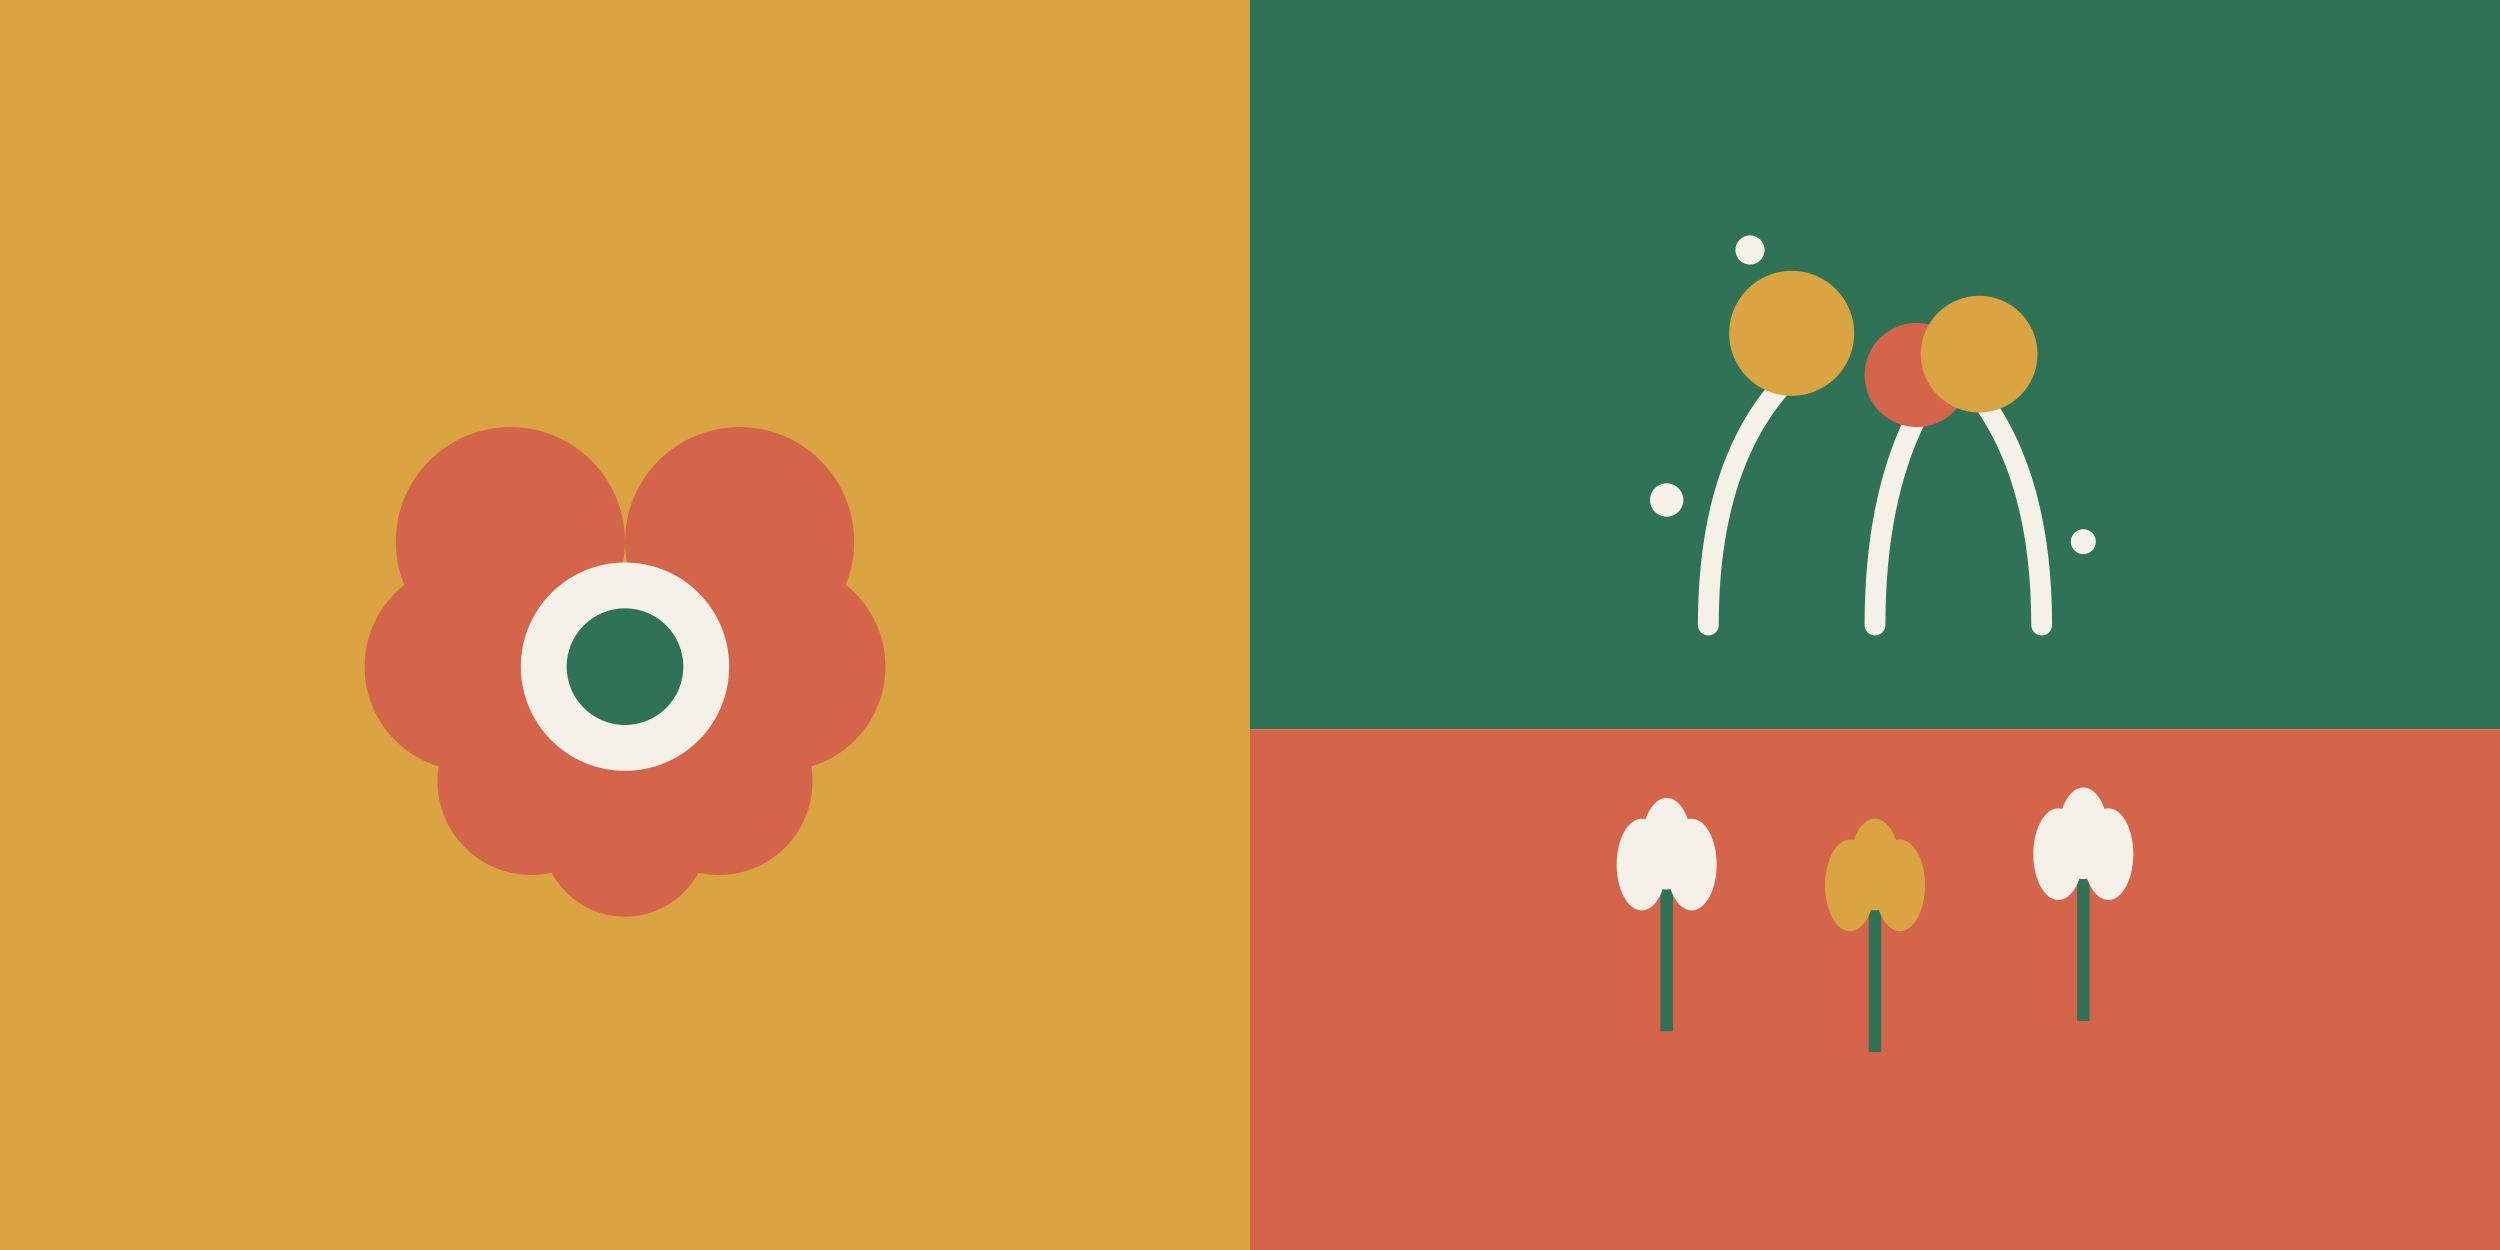
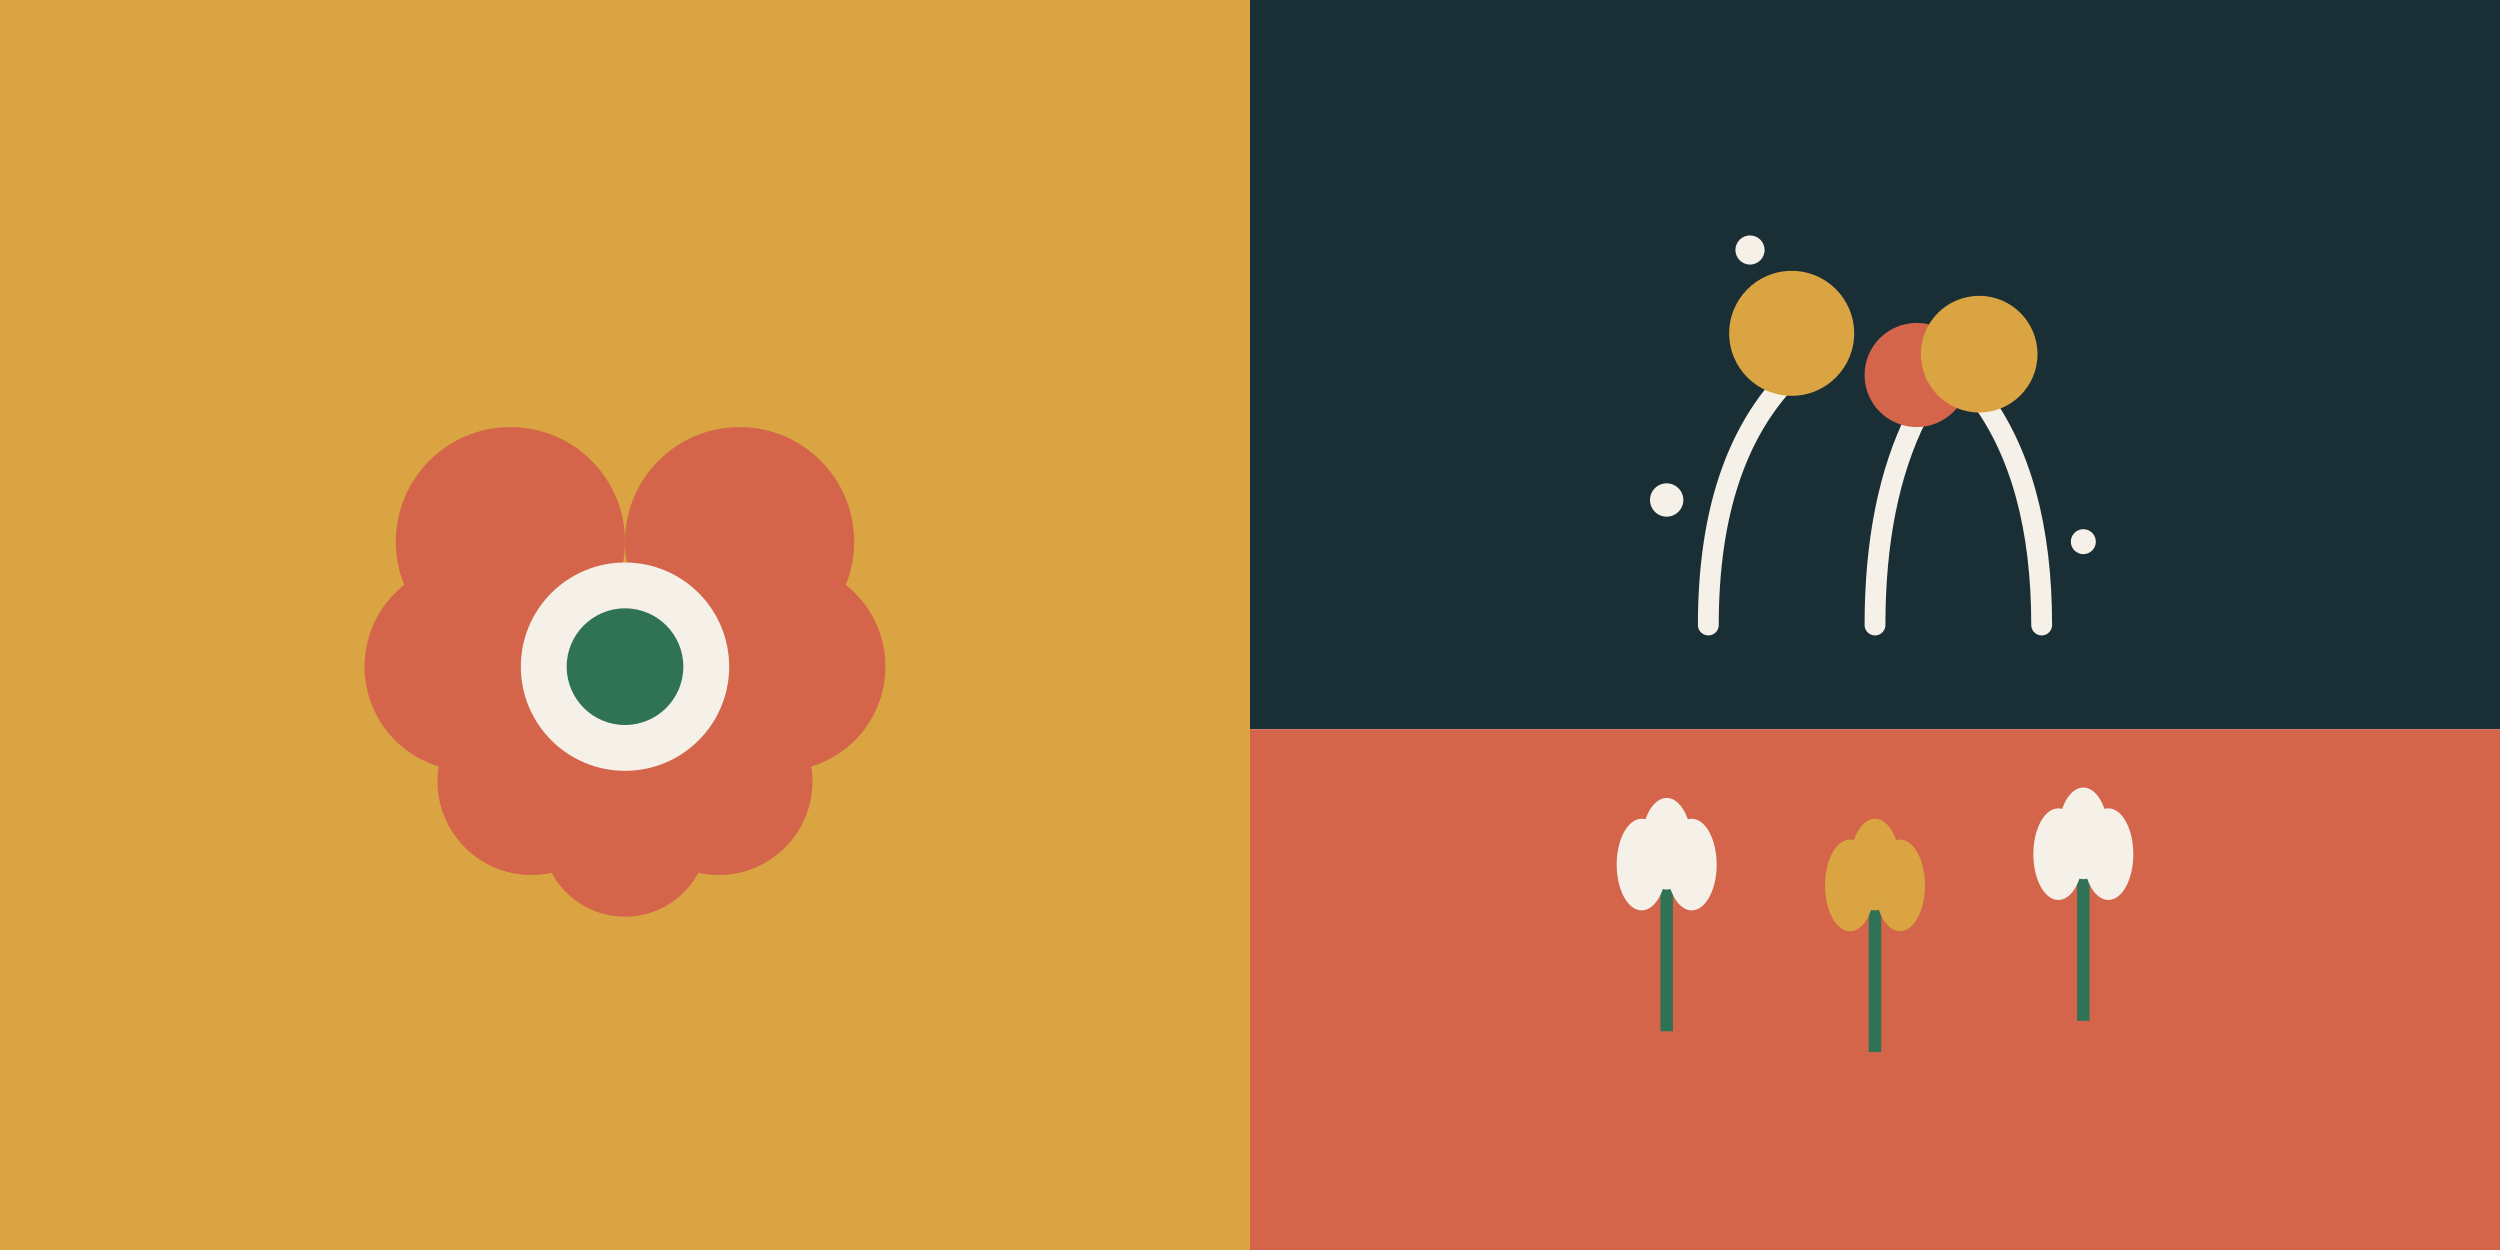
<svg xmlns="http://www.w3.org/2000/svg" width="1200" height="600" viewBox="0 0 1200 600" fill="none">
  <rect x="0" y="0" width="600" height="600" fill="#D9A441" />
  <g transform="translate(300, 300)">
    <circle cx="-55" cy="-40" r="55" fill="#D4654A" />
    <circle cx="55" cy="-40" r="55" fill="#D4654A" />
    <circle cx="-75" cy="20" r="50" fill="#D4654A" />
    <circle cx="75" cy="20" r="50" fill="#D4654A" />
    <circle cx="-45" cy="75" r="45" fill="#D4654A" />
    <circle cx="45" cy="75" r="45" fill="#D4654A" />
    <circle cx="0" cy="100" r="40" fill="#D4654A" />
    <circle cx="0" cy="20" r="50" fill="#F5F0E8" />
    <circle cx="0" cy="20" r="28" fill="#2F7255" />
  </g>
-   <rect x="600" y="0" width="600" height="350" fill="#2F7255" />
+   <rect x="600" y="0" width="600" height="350" fill="#1A2E35" />
  <g transform="translate(900, 200)">
    <path d="M-80 100 Q-80 20 -40 -20" stroke="#F5F0E8" stroke-width="10" fill="none" stroke-linecap="round" />
    <path d="M0 100 Q0 40 20 0" stroke="#F5F0E8" stroke-width="10" fill="none" stroke-linecap="round" />
    <path d="M80 100 Q80 30 50 -10" stroke="#F5F0E8" stroke-width="10" fill="none" stroke-linecap="round" />
    <circle cx="-40" cy="-40" r="30" fill="#D9A441" />
    <circle cx="20" cy="-20" r="25" fill="#D4654A" />
    <circle cx="50" cy="-30" r="28" fill="#D9A441" />
    <circle cx="-100" cy="40" r="8" fill="#F5F0E8" />
    <circle cx="100" cy="60" r="6" fill="#F5F0E8" />
    <circle cx="-60" cy="-80" r="7" fill="#F5F0E8" />
  </g>
  <rect x="600" y="350" width="600" height="250" fill="#D4654A" />
  <g transform="translate(900, 475)">
    <g transform="translate(-100, 0)">
      <rect x="-3" y="-50" width="6" height="70" fill="#2F7255" />
      <ellipse cx="-12" cy="-60" rx="12" ry="22" fill="#F5F0E8" />
      <ellipse cx="0" cy="-70" rx="12" ry="22" fill="#F5F0E8" />
      <ellipse cx="12" cy="-60" rx="12" ry="22" fill="#F5F0E8" />
    </g>
    <g transform="translate(0, 10)">
      <rect x="-3" y="-50" width="6" height="70" fill="#2F7255" />
      <ellipse cx="-12" cy="-60" rx="12" ry="22" fill="#D9A441" />
      <ellipse cx="0" cy="-70" rx="12" ry="22" fill="#D9A441" />
      <ellipse cx="12" cy="-60" rx="12" ry="22" fill="#D9A441" />
    </g>
    <g transform="translate(100, -5)">
      <rect x="-3" y="-50" width="6" height="70" fill="#2F7255" />
      <ellipse cx="-12" cy="-60" rx="12" ry="22" fill="#F5F0E8" />
      <ellipse cx="0" cy="-70" rx="12" ry="22" fill="#F5F0E8" />
      <ellipse cx="12" cy="-60" rx="12" ry="22" fill="#F5F0E8" />
    </g>
  </g>
</svg>
